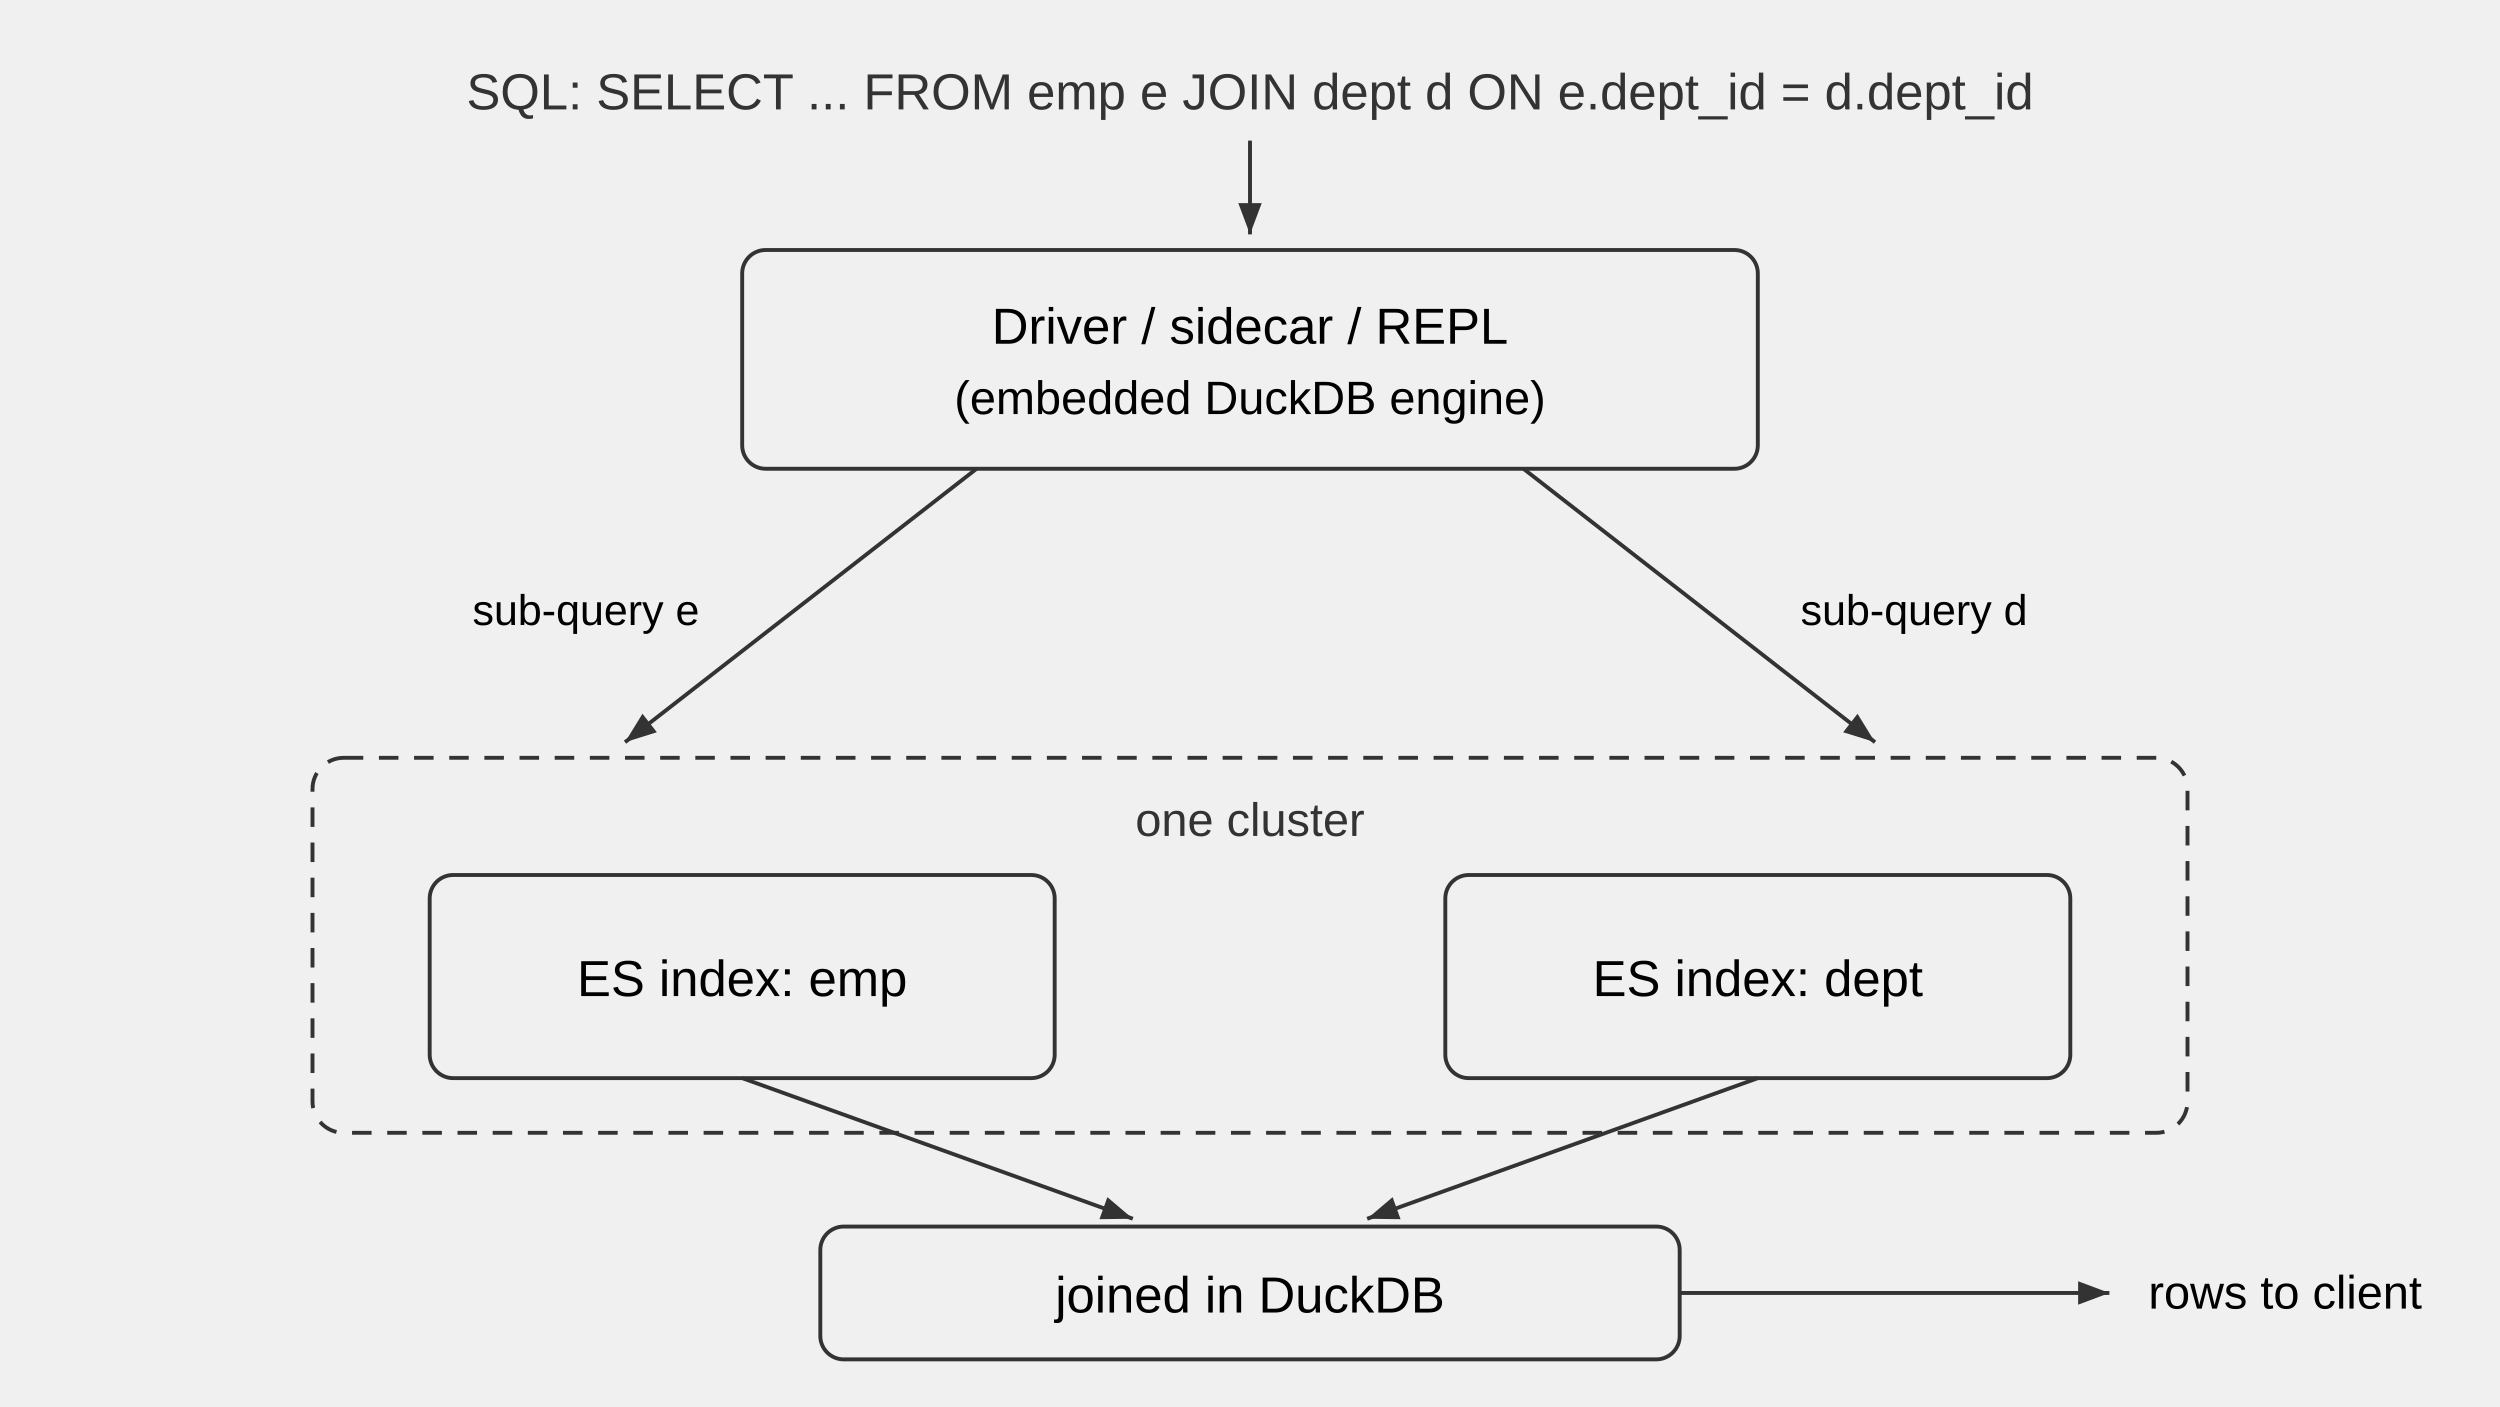
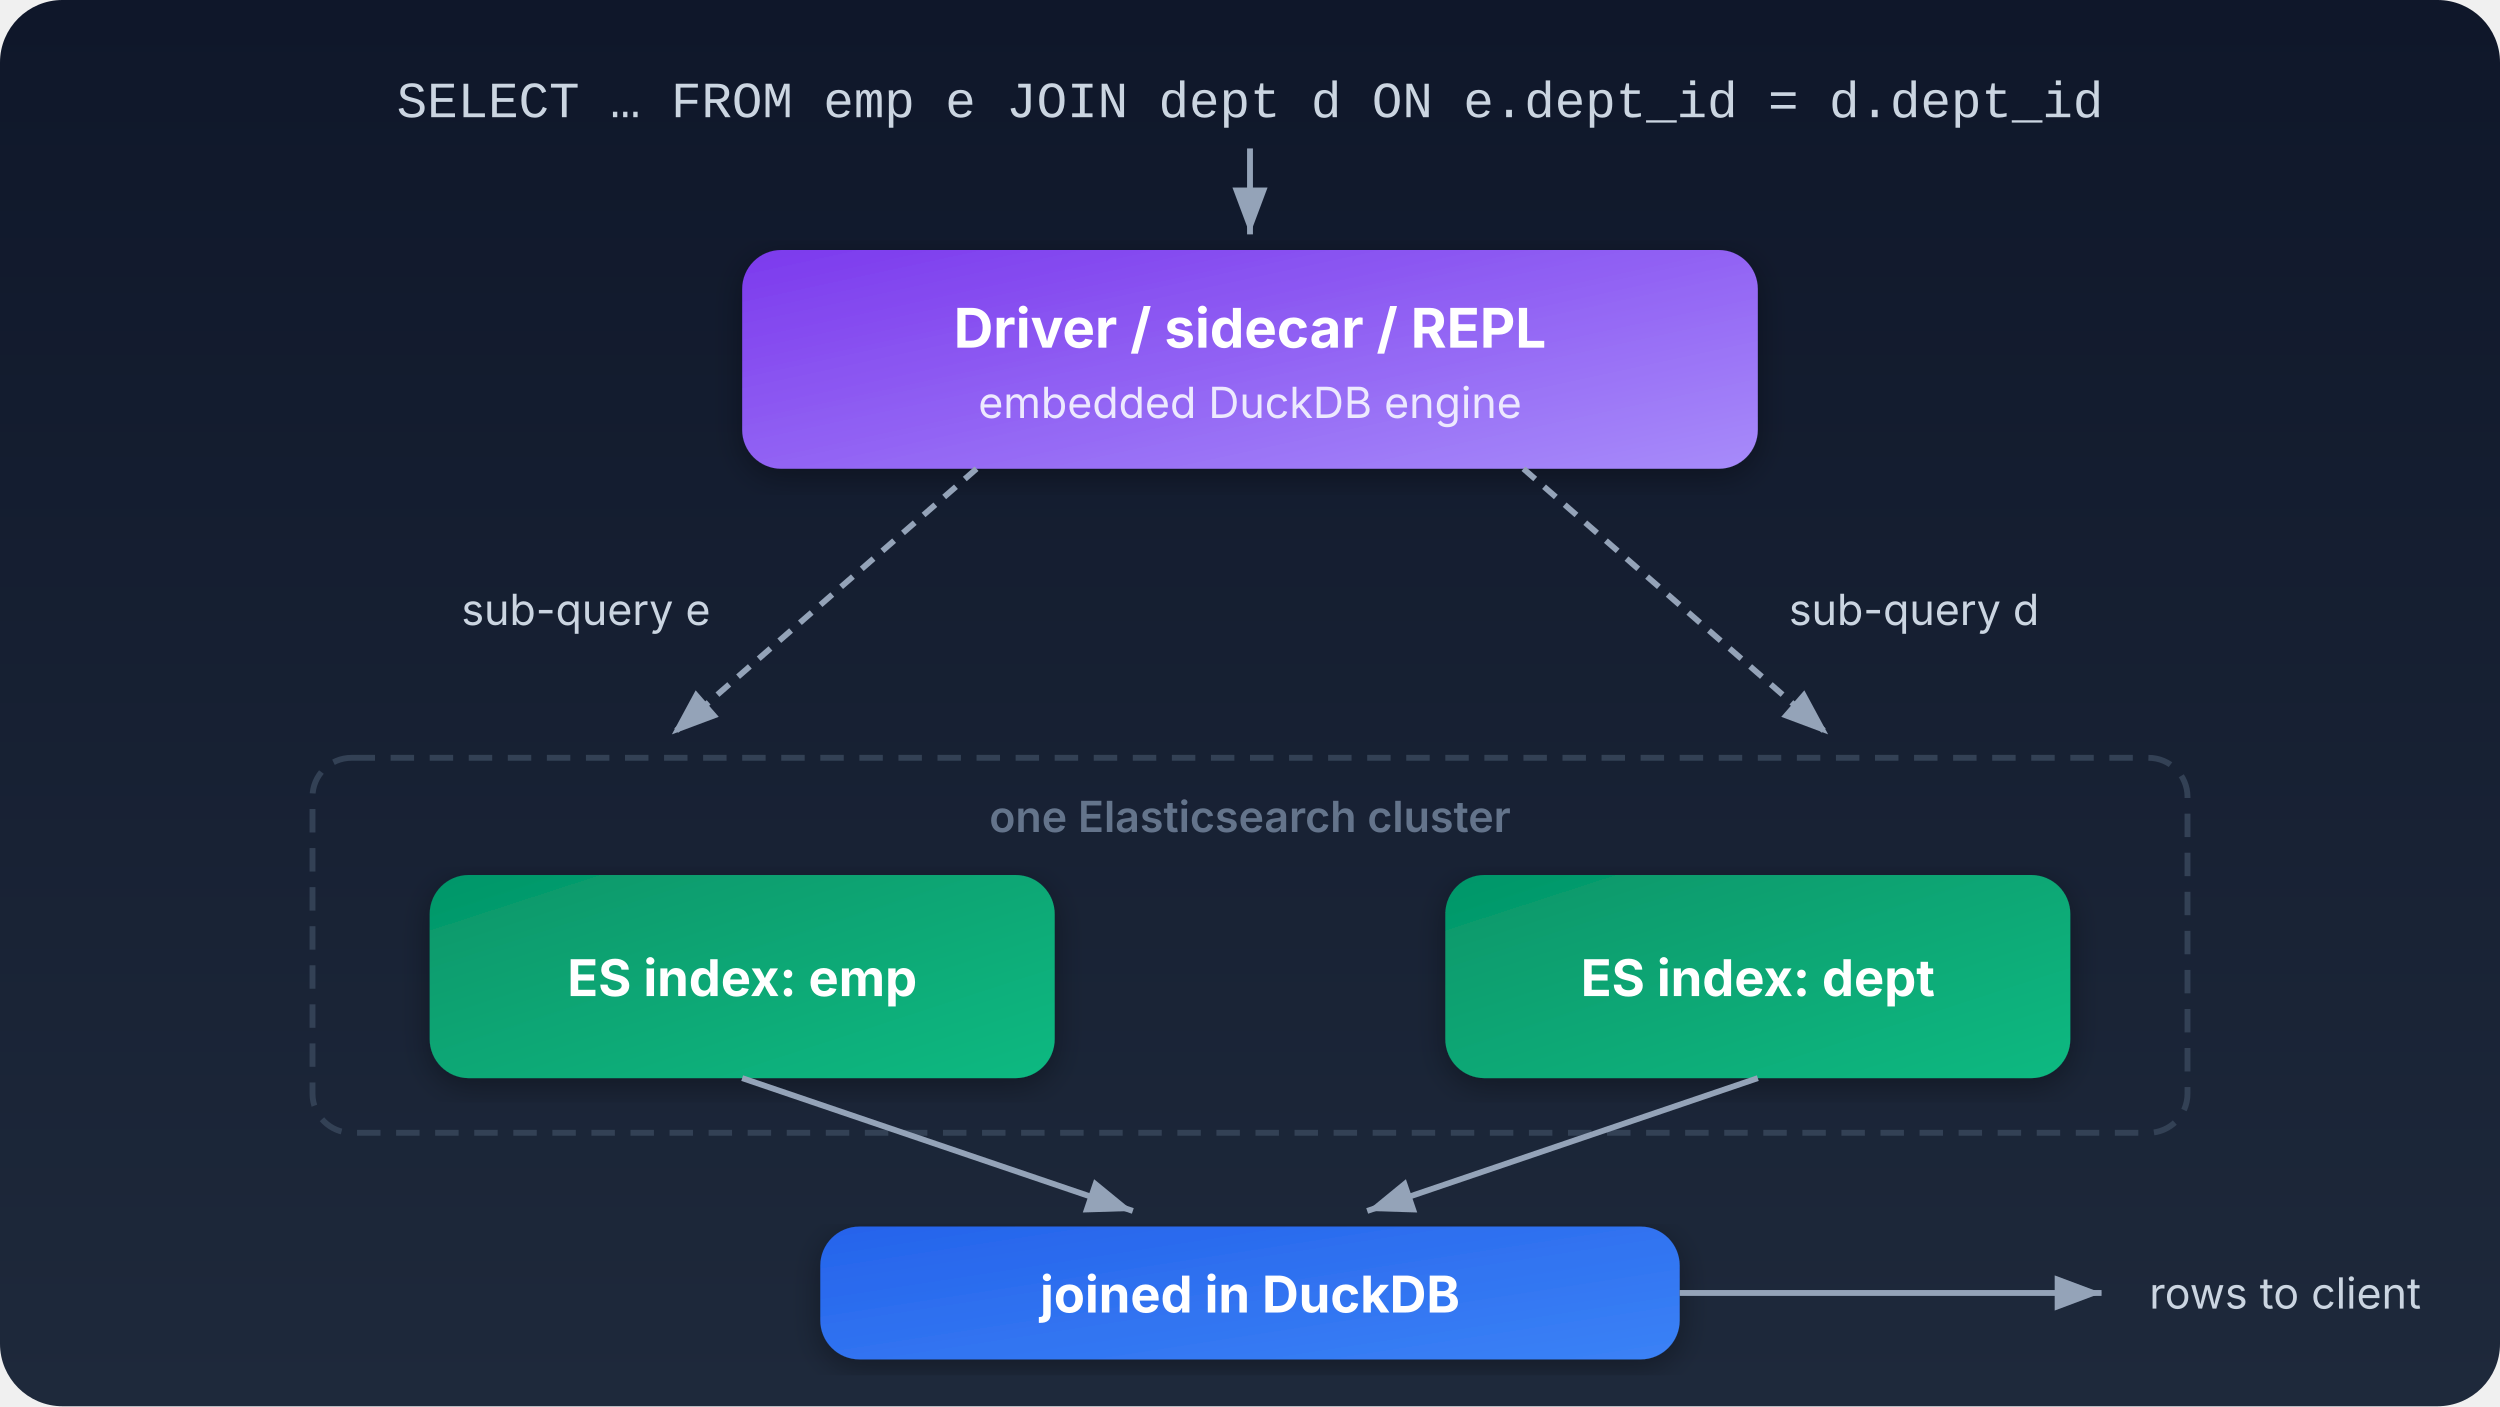
- <svg xmlns="http://www.w3.org/2000/svg" width="640" height="360" viewBox="0 0 640 360">
+ <svg xmlns="http://www.w3.org/2000/svg" width="640" height="360" viewBox="0 0 640 360" font-family="'Inter','Segoe UI',system-ui,sans-serif">
  <defs>
+     <linearGradient id="bg" x1="0" y1="0" x2="0" y2="1">
+       <stop offset="0%" stop-color="#0f172a" />
+       <stop offset="100%" stop-color="#1e293b" />
+     </linearGradient>
+     <linearGradient id="engine" x1="0" y1="0" x2="1" y2="1">
+       <stop offset="0%" stop-color="#7c3aed" />
+       <stop offset="100%" stop-color="#a78bfa" />
+     </linearGradient>
+     <linearGradient id="es" x1="0" y1="0" x2="1" y2="1">
+       <stop offset="0%" stop-color="#059669" />
+       <stop offset="100%" stop-color="#10b981" />
+     </linearGradient>
+     <linearGradient id="join" x1="0" y1="0" x2="1" y2="1">
+       <stop offset="0%" stop-color="#2563eb" />
+       <stop offset="100%" stop-color="#3b82f6" />
+     </linearGradient>
+     <filter id="shadow" x="-6%" y="-8%" width="112%" height="120%">
+       <feDropShadow dx="0" dy="2" stdDeviation="4" flood-color="#000" flood-opacity="0.35" />
+     </filter>
    <marker id="arrow" markerWidth="10" markerHeight="10" refX="8" refY="3" orient="auto">
-       <path d="M0,0 L8,3 L0,6 Z" fill="#333" />
+       <path d="M0,0 L8,3 L0,6 Z" fill="#94a3b8" />
    </marker>
  </defs>
-   <text x="320" y="28" font-family="Arial" font-size="13" text-anchor="middle" fill="#333">SQL: SELECT ... FROM emp e JOIN dept d ON e.dept_id = d.dept_id</text>
-   <line x1="320" y1="36" x2="320" y2="60" stroke="#333" marker-end="url(#arrow)" />
-   <rect x="190" y="64" width="260" height="56" rx="6" fill="#f0f0f0" stroke="#333" />
-   <text x="320" y="88" font-family="Arial" font-size="13" text-anchor="middle">Driver / sidecar / REPL</text>
-   <text x="320" y="106" font-family="Arial" font-size="12" text-anchor="middle">(embedded DuckDB engine)</text>
-   <line x1="250" y1="120" x2="160" y2="190" stroke="#333" marker-end="url(#arrow)" />
-   <text x="150" y="160" font-family="Arial" font-size="11" text-anchor="middle">sub-query e</text>
-   <line x1="390" y1="120" x2="480" y2="190" stroke="#333" marker-end="url(#arrow)" />
-   <text x="490" y="160" font-family="Arial" font-size="11" text-anchor="middle">sub-query d</text>
-   <rect x="80" y="194" width="480" height="96" rx="8" fill="none" stroke="#333" stroke-dasharray="5,4" />
-   <text x="320" y="214" font-family="Arial" font-size="12" text-anchor="middle" fill="#333">one cluster</text>
-   <rect x="110" y="224" width="160" height="52" rx="6" fill="#f0f0f0" stroke="#333" />
-   <text x="190" y="255" font-family="Arial" font-size="13" text-anchor="middle">ES index: emp</text>
-   <rect x="370" y="224" width="160" height="52" rx="6" fill="#f0f0f0" stroke="#333" />
-   <text x="450" y="255" font-family="Arial" font-size="13" text-anchor="middle">ES index: dept</text>
-   <line x1="190" y1="276" x2="290" y2="312" stroke="#333" marker-end="url(#arrow)" />
-   <line x1="450" y1="276" x2="350" y2="312" stroke="#333" marker-end="url(#arrow)" />
-   <rect x="210" y="314" width="220" height="34" rx="6" fill="#f0f0f0" stroke="#333" />
-   <text x="320" y="336" font-family="Arial" font-size="13" text-anchor="middle">joined in DuckDB</text>
-   <line x1="430" y1="331" x2="540" y2="331" stroke="#333" marker-end="url(#arrow)" />
-   <text x="585" y="335" font-family="Arial" font-size="12" text-anchor="middle">rows to client</text>
+   <rect width="640" height="360" rx="16" fill="url(#bg)" />
+   <text x="320" y="30" font-size="13" text-anchor="middle" fill="#cbd5e1" font-family="'JetBrains Mono','Courier New',monospace">SELECT … FROM emp e JOIN dept d ON e.dept_id = d.dept_id</text>
+   <line x1="320" y1="38" x2="320" y2="60" stroke="#94a3b8" stroke-width="1.5" marker-end="url(#arrow)" />
+   <rect x="190" y="64" width="260" height="56" rx="10" fill="url(#engine)" filter="url(#shadow)" />
+   <text x="320" y="89" font-size="14" font-weight="700" text-anchor="middle" fill="#fff">Driver / sidecar / REPL</text>
+   <text x="320" y="107" font-size="11" text-anchor="middle" fill="#ede9fe">embedded DuckDB engine</text>
+   <line x1="250" y1="120" x2="172" y2="188" stroke="#94a3b8" stroke-width="1.5" stroke-dasharray="4,3" marker-end="url(#arrow)" />
+   <text x="150" y="160" font-size="11" text-anchor="middle" fill="#cbd5e1">sub-query e</text>
+   <line x1="390" y1="120" x2="468" y2="188" stroke="#94a3b8" stroke-width="1.5" stroke-dasharray="4,3" marker-end="url(#arrow)" />
+   <text x="490" y="160" font-size="11" text-anchor="middle" fill="#cbd5e1">sub-query d</text>
+   <rect x="80" y="194" width="480" height="96" rx="10" fill="none" stroke="#334155" stroke-width="1.5" stroke-dasharray="6,4" />
+   <text x="320" y="213" font-size="11" font-weight="600" text-anchor="middle" fill="#64748b">one Elasticsearch cluster</text>
+   <rect x="110" y="224" width="160" height="52" rx="10" fill="url(#es)" filter="url(#shadow)" />
+   <text x="190" y="255" font-size="13" font-weight="700" text-anchor="middle" fill="#fff">ES index: emp</text>
+   <rect x="370" y="224" width="160" height="52" rx="10" fill="url(#es)" filter="url(#shadow)" />
+   <text x="450" y="255" font-size="13" font-weight="700" text-anchor="middle" fill="#fff">ES index: dept</text>
+   <line x1="190" y1="276" x2="290" y2="310" stroke="#94a3b8" stroke-width="1.5" marker-end="url(#arrow)" />
+   <line x1="450" y1="276" x2="350" y2="310" stroke="#94a3b8" stroke-width="1.5" marker-end="url(#arrow)" />
+   <rect x="210" y="314" width="220" height="34" rx="10" fill="url(#join)" filter="url(#shadow)" />
+   <text x="320" y="336" font-size="13" font-weight="700" text-anchor="middle" fill="#fff">joined in DuckDB</text>
+   <line x1="430" y1="331" x2="538" y2="331" stroke="#94a3b8" stroke-width="1.5" marker-end="url(#arrow)" />
+   <text x="585" y="335" font-size="11" text-anchor="middle" fill="#cbd5e1">rows to client</text>
</svg>
